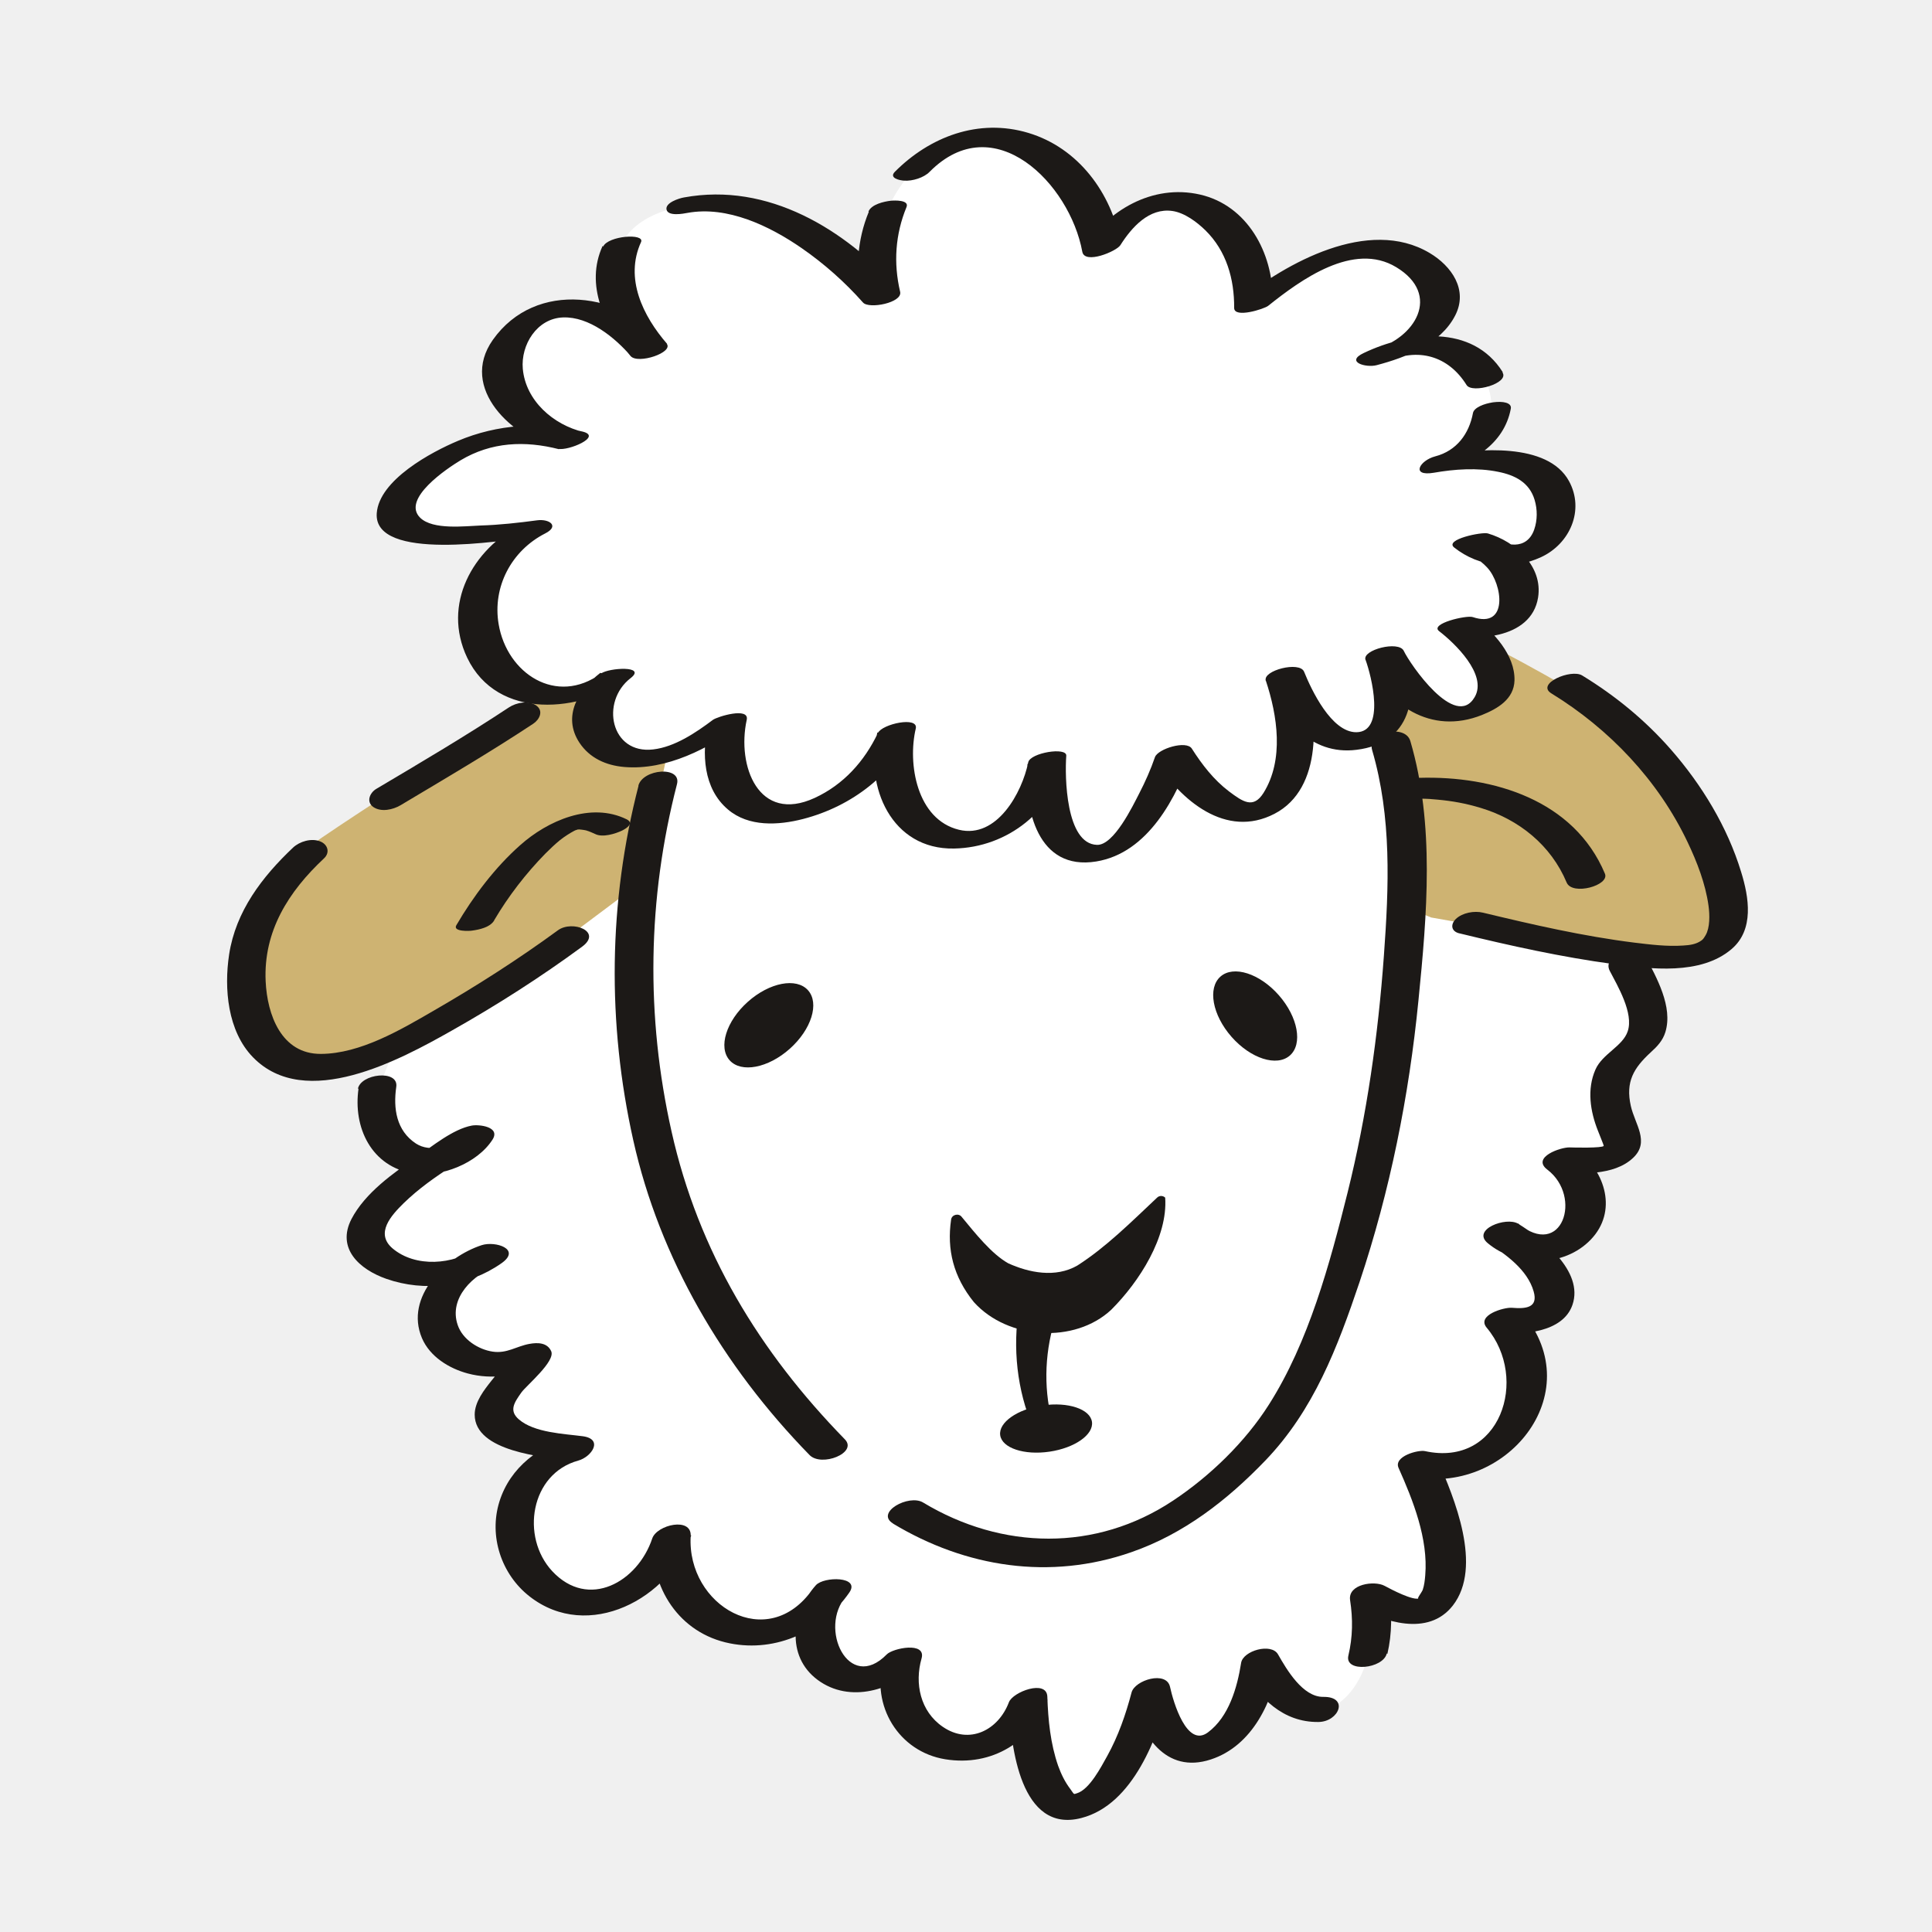
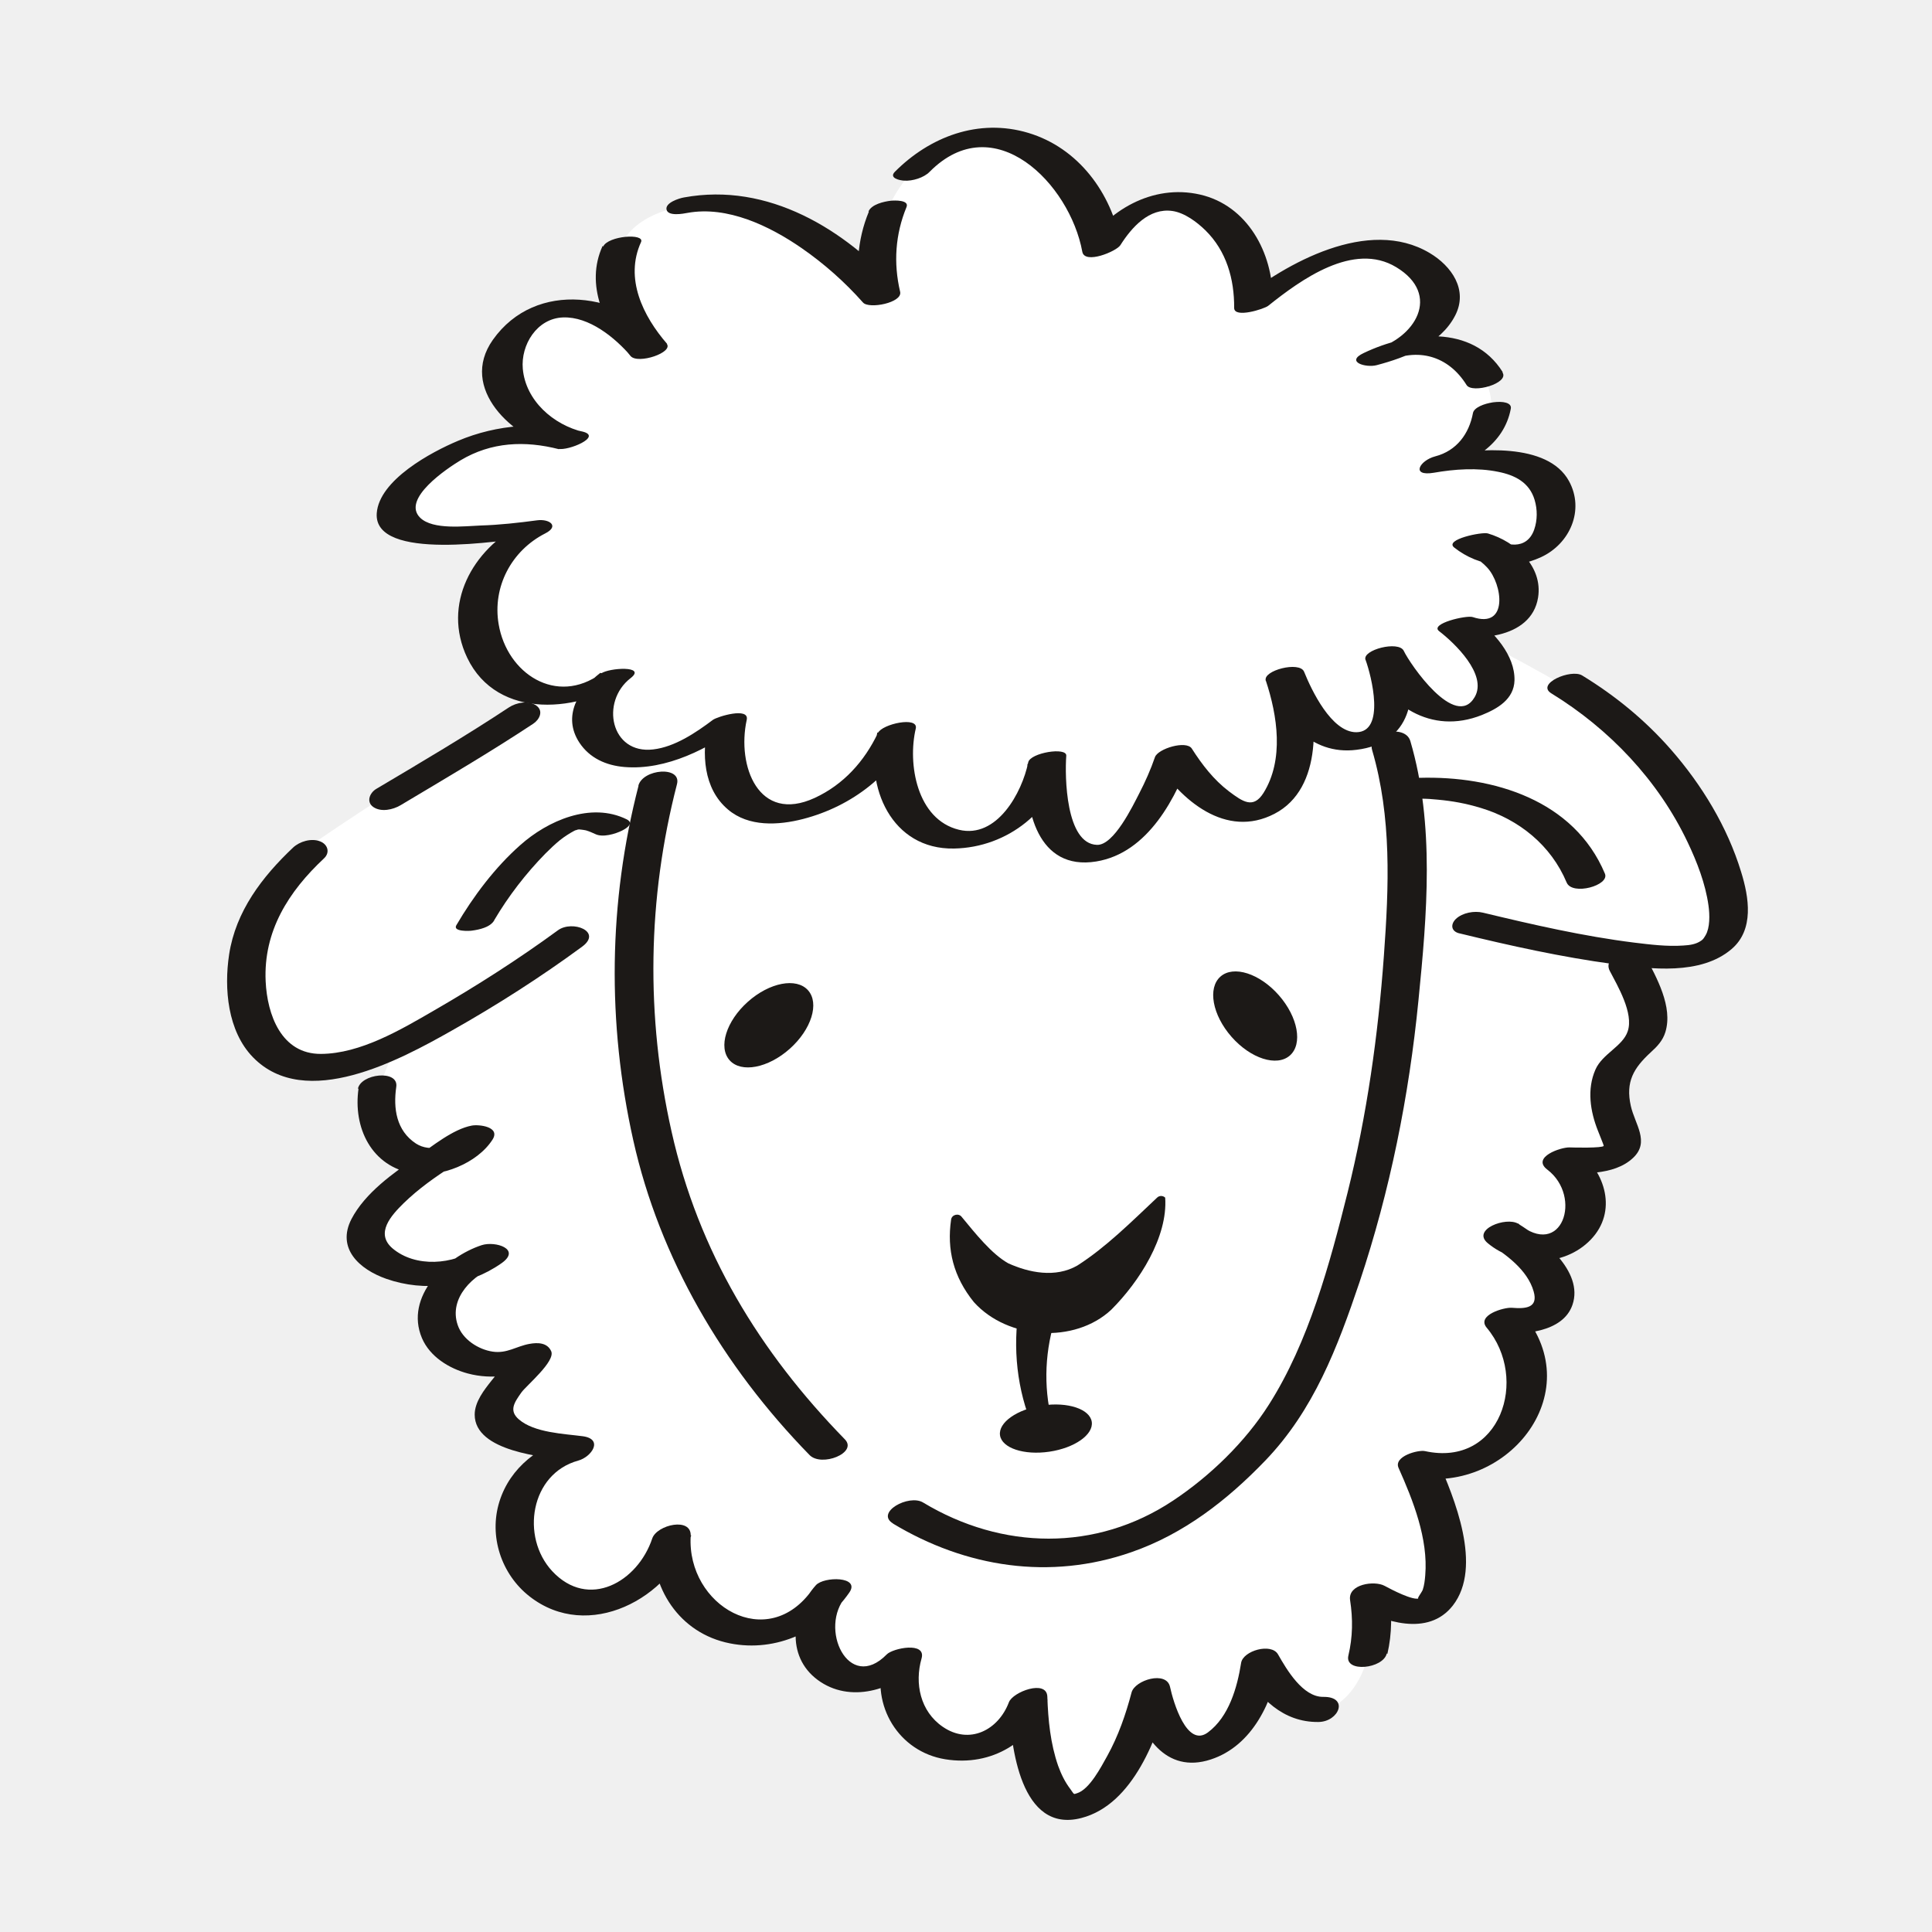
- <svg xmlns="http://www.w3.org/2000/svg" id="_レイヤー_1" data-name="レイヤー_1" version="1.1" viewBox="0 0 100 100">
+ <svg xmlns="http://www.w3.org/2000/svg" id="_レイヤー_1" version="1.1" viewBox="0 0 100 100">
  <defs>
    <style>
      .st0 {
-         fill: #ceb372;
+         fill: #1c1917;
      }

      .st1 {
-         fill: #1c1917;
-       }
- 
-       .st2 {
        fill: #fff;
      }
    </style>
  </defs>
-   <path class="st2" d="M36.17,34.59c-1.63,3.68-4.5,11.61-2.92,21.4.49,3.02,1.71,10.03,7.24,16.36,2.63,3,7.16,8.19,13.75,8.07,5.37-.1,8.7-3.47,9.64-4.36,2.82-2.68,3.77-4.56,5.54-9.85,2.27-6.77,2.99-13.09,3.29-18.3.26-4.37.05-6.79-.71-9.32-.79-2.62-1.95-4.62-2.84-5.93" />
-   <path class="st2" d="M83.56,55.4c.4-.91,1.11-1.08,1.48-1.57.85-1.14-.56-3.57-.79-3.96-3.49-6-7.07-10.27-10.25-13.29.44.21.9.33,1.36.32.01,0,.03,0,.05,0,.85-.03,1.56-.53,1.77-.81.5-.66.02-2.47-1.8-3.77,1.21.48,2.41.23,2.93-.5.45-.63.27-1.41.22-1.62-.15-.65-.55-1.13-.99-1.47.79.18,1.59.02,2.14-.45,1-.84,1.01-2.49.36-3.35-1.29-1.71-5.71-.92-5.71-.92,1.56-.33,2.68-1.45,2.84-2.75.16-1.34-.78-2.31-.91-2.44-.85-.85-2.22-1.16-3.64-.85,1.25-.64,1.99-1.6,1.96-2.51-.04-1.18-1.35-1.95-1.55-2.06-2.03-1.15-5.2-.14-8.17,2.31.13-2.99-1.98-5.25-4.14-5.3-1.46-.04-2.88.94-3.72,2.4-.56-3.56-3.55-5.91-6.27-5.72-3.21.23-6.2,4.01-5.14,8.27-.67-.76-5.16-5.69-10.11-4.72-.72.14-2.54.5-3.32,1.99-.74,1.41-.3,3.42,1.1,5.14-1.51-1.64-3.61-2.23-5.22-1.55-1.09.46-1.67,1.38-1.93,1.87-.11.45-.19,1.12.03,1.86.57,1.99,2.76,2.68,3.27,2.82-.94-.24-3.1-.62-5.36.39-1.81.81-3.89,2.6-3.54,3.6.49,1.41,5.58.8,7.08.61-1.68.79-2.8,2.37-2.89,4.12-.01.22-.1,2.58,1.75,3.86,1.53,1.06,3.73.93,5.38-.38-.85.57-1.33,1.45-1.23,2.3.11,1.02,1.01,1.59,1.11,1.65.69.42,1.53.42,2.34.23-3.58,2.91-7.31,6.65-11.07,11.44-1.1,1.4-4.48,5.69-3.15,8.08.33.6,1.15,1.41,2.15,1.5.17.01.34,0,.5-.02-1.72,1.14-3.83,2.85-3.55,4.11.25,1.11,2.37,1.85,4.07,1.68.34-.04.65-.11.94-.2-1.05.84-1.51,2.13-1.21,3.08.44,1.41,2.64,2.45,4.7,1.41.83-.42-2.07,1.93-1.87,3.05.17.95,2.1,1.44,4.25,1.71-1.78.41-3.09,1.96-3.18,3.77-.1,1.88,1.14,3.54,2.72,4.05,2.08.67,4.66-.67,5.42-3.24-.19,1.96.84,3.82,2.52,4.6,1.74.81,3.89.33,5.24-1.17-.7,1.21-.41,2.75.56,3.48,1,.75,2.63.59,3.63-.56-.64,1.87.43,3.9,2.25,4.45,1.75.52,3.68-.49,4.26-2.29.05,2.91.91,5.26,2.05,5.48,1.27.24,3.31-2.06,4.3-5.99.3,1.54,1.08,2.86,2.04,3.04,1.28.23,3.22-1.48,3.63-4.56.79,1.49,2.03,2.58,3.13,2.47,1.49-.15,3.11-2.56,2.51-5.86,2.07,1.2,2.93.72,3.1.61,1.2-.76,1.1-3.74-.59-7.44,1.9.5,3.9-.26,4.95-1.86,1.13-1.71.94-4.01-.47-5.56.2.02,2.02.16,2.48-.69.39-.71-.2-2.1-1.77-3.29,1.15.51,2.51.16,3.14-.74.72-1.03.43-2.72-.86-3.59,2.22.11,2.9-.26,3.06-.67.24-.61-.66-1.28-.61-2.85,0-.29.03-.68.22-1.13Z" />
-   <path class="st0" d="M28.41,35.8s-12.13,7.58-13.44,8.79-2.17,7.09-2.17,7.09c0,0,.42,2.33,1.97,2.92s6.67-.65,8.1-1.44,10.25-7.46,10.25-7.46l1.35-6.38s-.24.25-1.54-.11-2.36-1.07-2.31-1.98.44-1.9.44-1.9c0,0-1.26.93-1.73.83s-.9-.37-.9-.37Z" />
-   <path class="st0" d="M77.22,33.45s4.97,2.54,6.29,3.77,5.42,6.73,5.6,8.32.48,2.54-.14,3.2-2.03.87-3.27.73-11.62-1.98-11.62-1.98l-1.45-.58-.4-7.4-.46-2.14.2-2.5s1.28,1.33,2.05,1.72,2.7.48,3.18-.5.03-2.63.03-2.63Z" />
-   <path class="st1" d="M44.97,10.96c-.61,1.47-.71,3.06-.35,4.61l1.92-.56c-2.8-3.15-6.79-5.59-11.14-4.79-.24.04-.98.27-.9.63s.87.21,1.08.17c2.07-.38,4.26.68,5.91,1.82,1.17.81,2.24,1.76,3.18,2.82.31.35,2.06.01,1.92-.56-.35-1.49-.25-2.97.33-4.38.16-.38-.63-.35-.81-.33-.35.04-1,.18-1.16.56h0Z" />
-   <path class="st1" d="M77.78,19.26c-1.57-2.5-4.86-2.1-7.19-.99-.98.46.11.78.67.63,1.51-.4,3.3-1.09,4.06-2.57.68-1.32-.18-2.56-1.33-3.24-3.16-1.87-7.42.52-9.88,2.5l1.76-.11c.02-2.38-1.3-4.85-3.76-5.41s-4.8.82-6.07,2.85l1.97-.34c-.48-2.59-2.19-4.92-4.78-5.7s-5.12.21-6.91,2.01c-.33.33.26.45.48.46.43.03,1.02-.15,1.32-.46,3.33-3.36,7.25.61,7.9,4.14.12.67,1.77-.02,1.97-.34.59-.93,1.49-1.94,2.69-1.77.63.09,1.27.57,1.71,1,1.09,1.07,1.5,2.52,1.49,4.02,0,.55,1.56.05,1.76-.11,1.69-1.35,4.42-3.34,6.63-2,2.35,1.42,1,3.69-1.2,4.28l.67.63c1.65-.78,3.23-.32,4.17,1.19.29.46,2.22-.09,1.86-.65h0Z" />
-   <path class="st1" d="M31.19,12.73c-.92,2.02.1,4.14,1.45,5.7.38.44,2.26-.19,1.86-.65-2.27-2.64-6.76-3.34-8.99-.19-1.78,2.52,1.04,5.09,3.38,5.64.51.12,2.31-.63,1.27-.89-2.14-.54-4.43-.38-6.46.48-1.36.57-4.08,2.02-4.2,3.75-.17,2.52,6.56,1.41,7.92,1.23l-.41-.68c-2.56,1.31-4.14,4.16-2.83,6.92,1.56,3.27,5.91,2.86,8.42,1.03l-1.53-.24c-1.13.87-1.98,2.24-1.08,3.61.53.8,1.38,1.18,2.33,1.26,2.17.18,4.39-.96,6.08-2.23h-1.75c-.33,1.52-.26,3.34,1.03,4.43,1.07.91,2.61.82,3.89.49,2.54-.66,4.68-2.32,5.8-4.7l-1.96.23c-.67,2.81.74,6.06,3.97,6,2.78-.05,5.21-1.98,5.77-4.71l-1.97.34c-.18,2.37.54,5.53,3.56,5.04,2.69-.44,4.17-3.32,4.98-5.66l-1.91.44c1.3,2.05,3.64,4.06,6.16,2.75s2.27-5.1,1.51-7.39l-1.98.46c.81,2.01,2.32,3.92,4.71,3.62,2.82-.34,3.29-2.79,2.43-5.16l-1.98.46c1.14,2.39,3.39,3.95,6.04,2.9.82-.33,1.66-.82,1.69-1.79.03-1.32-1.08-2.5-2.04-3.24l-1.74.73c1.63.55,4.65.4,5-1.78.26-1.62-1.17-2.9-2.6-3.32-.3-.09-2.27.31-1.74.73,1.29,1.02,2.99,1.19,4.49.5s2.27-2.44,1.45-3.94c-1.11-2.03-4.76-1.67-6.66-1.34l-.08.85c1.71-.44,3.38-1.4,3.73-3.26.11-.62-1.86-.33-1.96.23-.2,1.07-.84,1.95-1.95,2.24-.81.21-1.29,1.05-.08.85,1.08-.19,2.26-.27,3.33-.05.87.17,1.62.55,1.89,1.45.15.5.15,1.05-.02,1.54-.38,1.09-1.52.89-2.28.29l-1.74.73c.59.18,1.17.49,1.59.95.79.85,1.11,3.18-.75,2.56-.32-.11-2.25.34-1.74.73.77.59,2.52,2.24,1.84,3.41-1,1.72-3.35-1.71-3.67-2.39-.26-.55-2.17-.05-1.98.46.31.85,1.04,3.74-.48,3.75-1.29,0-2.32-2.19-2.7-3.13-.23-.57-2.16-.06-1.98.46.6,1.81.95,4.09-.12,5.81-.53.84-1.07.46-1.79-.08-.79-.6-1.39-1.38-1.92-2.21-.28-.45-1.76.01-1.91.44-.22.64-.5,1.27-.81,1.87-.34.66-1.32,2.7-2.19,2.67-1.62-.05-1.67-3.55-1.59-4.61.04-.47-1.87-.16-1.97.34-.32,1.57-1.62,3.96-3.58,3.49-2.19-.53-2.67-3.42-2.24-5.24.15-.65-1.74-.24-1.96.23-.7,1.47-1.78,2.67-3.27,3.36-2.91,1.34-4.04-1.66-3.52-4.04.15-.68-1.52-.17-1.75,0-.88.66-1.97,1.4-3.09,1.53-2.2.26-2.75-2.47-1.17-3.69.85-.66-1.12-.54-1.53-.24-2.31,1.69-4.87,0-5.3-2.55-.33-1.93.66-3.81,2.41-4.7.75-.38.22-.76-.41-.68-.97.13-1.95.24-2.93.27-.82.03-2.47.24-3.13-.4-.99-.97,1.4-2.56,2.08-2.97,1.6-.96,3.34-1.03,5.1-.58l1.27-.89c-1.56-.37-2.99-1.62-3.14-3.27-.11-1.24.73-2.61,2.08-2.66s2.68,1.03,3.53,2.02l1.86-.65c-1.25-1.44-2.21-3.39-1.35-5.27.21-.47-1.7-.33-1.96.23h0Z" />
-   <path class="st1" d="M15.17,43.87c-1.6,1.51-2.97,3.3-3.31,5.53-.27,1.77-.08,3.97,1.23,5.32,2.72,2.8,7.63.13,10.3-1.38,2.32-1.31,4.59-2.76,6.74-4.34,1.07-.79-.51-1.39-1.25-.85-2.05,1.5-4.21,2.88-6.41,4.15-1.71.99-3.81,2.24-5.86,2.25s-2.78-2.03-2.86-3.76c-.12-2.59,1.18-4.64,3.02-6.36.33-.31.19-.73-.2-.88-.45-.18-1.06,0-1.4.32h0Z" />
-   <path class="st1" d="M26.35,36.61c-2.24,1.48-4.56,2.85-6.87,4.22-.34.2-.54.67-.16.94.41.28,1.02.14,1.41-.09,2.31-1.38,4.63-2.74,6.87-4.22.32-.21.55-.66.16-.94s-1.03-.16-1.41.09h0Z" />
-   <path class="st1" d="M46.22,78.86c3.77,2.27,8.13,2.95,12.34,1.48,2.71-.94,4.96-2.69,6.93-4.74,2.51-2.61,3.74-5.86,4.88-9.24,1.58-4.73,2.56-9.62,3.05-14.59.44-4.43.85-9.08-.42-13.41-.27-.92-2.25-.44-1.98.46,1.02,3.48.87,7.07.61,10.65-.3,4.13-.88,8.24-1.88,12.26-.92,3.68-2.01,7.73-4.07,10.97-1.23,1.94-3.05,3.7-4.96,4.97-4,2.66-8.86,2.56-12.94.1-.74-.45-2.5.52-1.55,1.09h0Z" />
-   <path class="st1" d="M33.05,40.67c-1.56,6.03-1.63,12.28-.27,18.36s4.62,11.67,9.12,16.28c.62.64,2.51-.11,1.83-.81-4.42-4.53-7.58-9.72-8.97-15.93-1.34-5.96-1.25-12.06.28-17.98.25-.96-1.77-.8-2,.08h0Z" />
-   <path class="st1" d="M25.58,47.63c.73-1.24,1.64-2.42,2.65-3.45.24-.24.49-.48.76-.7.24-.19.53-.37.72-.47.05-.03.19-.09.06-.03.03-.01.31-.1.07-.03l.08-.02c.12-.02.11-.02-.01,0,.16.03-.04,0,.06,0,.01,0,.23.02.36.05.17.05.33.12.48.19.38.19,1.03-.01,1.39-.18.24-.12.63-.38.24-.58-1.86-.92-4.1.07-5.52,1.34-1.3,1.15-2.42,2.64-3.3,4.14-.2.34.68.3.8.28.38-.05.95-.17,1.16-.53h0Z" />
-   <path class="st1" d="M73.17,41.34c.26,0-.24,0,.04,0,.12,0,.24,0,.35,0,.29,0,.57.02.86.05.75.07,1.44.19,2.23.43,1.98.6,3.63,1.93,4.44,3.86.29.69,2.24.15,1.98-.46-1.6-3.81-5.77-5.07-9.6-4.96-.35.01-1.06.22-1.14.63-.09.45.56.46.83.45h0Z" />
-   <path class="st1" d="M75.54,48.31c2.63.64,5.29,1.23,7.97,1.59,1.93.26,4.52.59,6.12-.78,1.17-1,.9-2.67.49-3.99-.71-2.33-2.03-4.5-3.63-6.33-1.33-1.52-2.88-2.79-4.6-3.84-.58-.35-2.41.43-1.59.93,3,1.84,5.53,4.5,7.05,7.7.49,1.03.92,2.14,1.08,3.27.07.5.08,1.16-.15,1.55-.11.18-.13.21-.23.28-.27.19-.59.23-.92.25-.84.06-1.71-.05-2.54-.15-2.64-.33-5.25-.93-7.83-1.55-.45-.11-1.06,0-1.4.32-.29.28-.26.64.17.75h0Z" />
-   <path class="st1" d="M49.78,62.99c.71.86,1.55,1.92,2.41,2.4,1.06.48,2.44.77,3.58.11,1.48-.95,2.75-2.22,4.12-3.51.12-.12.31-.11.42,0,.14,2.03-1.33,4.34-2.79,5.8-1.89,1.77-5.35,1.56-7.11-.39-1.06-1.31-1.41-2.72-1.18-4.28.04-.26.4-.34.55-.13h0Z" />
-   <path class="st1" d="M54.9,67.48c-.68,1.65-.92,3.53-.6,5.37.06.32-.16.62-.47.67-.29.05-.56-.12-.65-.38-.67-1.97-.77-4.18-.27-6.28.36-1.45,2.52-.78,1.99.62h0Z" />
-   <ellipse class="st1" cx="39.79" cy="53.07" rx="2.72" ry="1.63" transform="translate(-25.23 39.97) rotate(-41.75)" />
-   <ellipse class="st1" cx="54.15" cy="73.94" rx="2.4" ry="1.21" transform="translate(-10.18 8.66) rotate(-8.36)" />
-   <ellipse class="st1" cx="64.97" cy="52.59" rx="1.63" ry="2.72" transform="translate(-18.55 55.99) rotate(-41.32)" />
-   <path class="st1" d="M71.81,85.61c.25-1.08.24-2.13.08-3.23l-1.78.74c1.5.82,3.81,1.62,5.09-.02,1.56-2.01.07-5.59-.8-7.55l-1.37.87c4.86,1.06,9.29-4.26,5.78-8.45l-1.3,1.03c1.27.1,3.38-.01,3.88-1.46.6-1.75-1.58-3.44-2.81-4.2-.62-.38-2.43.3-1.57,1.01,1.49,1.24,3.94,1.26,5.33-.19s.76-3.51-.68-4.61l-1.16,1.15c1.25.05,3.03.18,4.03-.77.88-.83.09-1.74-.12-2.69-.28-1.25.15-1.96,1.03-2.77.34-.31.62-.6.76-1.05.4-1.32-.46-2.82-1.04-3.94-.37-.7-2.28-.08-1.84.77.4.77,1.25,2.19.93,3.13-.26.78-1.31,1.16-1.67,1.98-.45,1.02-.27,2.17.13,3.17.07.19.31.76.3.78-.06.12-1.55.09-1.76.08-.46-.02-2,.51-1.16,1.15,1.84,1.4.76,4.68-1.52,2.78l-1.57,1.01c.93.58,2.06,1.39,2.38,2.51.25.86-.41.91-1.13.85-.4-.03-1.84.38-1.3,1.03,2.22,2.64.7,7.24-3.19,6.39-.36-.08-1.64.27-1.37.87.75,1.68,1.54,3.67,1.38,5.56-.02.24-.05.52-.13.75-.07.17-.37.52-.18.44-.32.13-1.43-.45-1.8-.65-.52-.28-1.9-.09-1.78.74.15.98.14,1.91-.09,2.88-.2.89,1.81.68,1.99-.12h0Z" />
-   <path class="st1" d="M18.56,56.33c-.3,2.02.66,4.07,2.85,4.41,1.4.22,3.29-.52,4.08-1.75.43-.67-.69-.8-1.07-.73-.97.18-2.05,1.07-2.83,1.61-1.24.85-2.69,1.87-3.4,3.23-.78,1.52.41,2.6,1.8,3.09,1.99.7,4.23.41,5.96-.8,1.06-.74-.32-1.17-1.02-.94-1.86.61-4,2.66-3.09,4.81.41.96,1.4,1.57,2.37,1.83.63.17,1.29.2,1.94.12.31-.04.61-.11.91-.2.09-.03,1.07-.33.66-.26l-1.13-.38c-.13-.29.07-.3-.34.15-.27.3-.55.61-.8.93-.39.49-.88,1.11-.88,1.77,0,1.92,3.59,2.2,4.88,2.37l.24-1.26c-1.75.48-3.28,1.6-3.84,3.39s.1,3.77,1.56,4.91c3.04,2.38,7.27.11,8.37-3.16l-1.99.12c-.15,2.58,1.36,4.95,3.99,5.47,2.41.48,4.8-.64,6.18-2.63.59-.85-1.32-.84-1.73-.38-1.24,1.38-1.58,3.66.09,4.9s3.93.52,5.21-.79l-1.8-.21c-.66,2.32.78,4.72,3.2,5.11s4.49-.92,5.3-3.07l-1.99.29c.07,2.09.58,6.64,3.73,5.82,2.71-.7,3.97-4.25,4.6-6.62l-1.99.29c.45,2.03,1.74,4.07,4.09,3.3,2.17-.71,3.23-3.03,3.56-5.12l-1.91.44c.85,1.51,2.09,2.76,3.92,2.74,1.07-.01,1.6-1.32.25-1.3-1.06.01-1.89-1.41-2.34-2.2-.35-.61-1.81-.19-1.91.44-.2,1.27-.63,2.79-1.72,3.6s-1.79-1.57-1.96-2.36c-.19-.85-1.82-.35-1.99.29-.3,1.14-.69,2.26-1.26,3.29-.31.55-.91,1.73-1.57,1.93-.18.05-.12.09-.34-.22-.28-.37-.47-.76-.63-1.2-.4-1.15-.52-2.37-.56-3.58-.03-.91-1.79-.25-1.99.29-.55,1.45-2.05,2.21-3.42,1.27-1.17-.8-1.47-2.25-1.1-3.54.25-.89-1.49-.53-1.8-.21-1.98,2.02-3.56-1.38-2.1-3.01l-1.73-.38c-2.33,3.36-6.53.86-6.32-2.73.06-1.01-1.75-.59-1.99.12-.75,2.25-3.3,3.71-5.18,1.69-1.64-1.77-1.13-5.04,1.35-5.72.69-.19,1.32-1.11.24-1.26-.98-.13-2.51-.18-3.31-.87-.54-.46-.23-.89.13-1.4.26-.36,1.77-1.61,1.54-2.13-.2-.45-.7-.46-1.13-.38-.67.12-1.16.51-1.9.4s-1.56-.63-1.81-1.38c-.48-1.4.82-2.64,2.01-3.03l-1.02-.94c-1.21.85-3.17,1.02-4.37,0-.9-.78-.06-1.7.58-2.33.77-.75,1.66-1.38,2.56-1.95.33-.21.66-.41.99-.61.28-.16.68-.26.24-.18l-1.07-.73c-.34.52-1.33.86-2.08.38-1.02-.67-1.18-1.82-1.02-2.93.14-.92-1.87-.69-1.99.12h0Z" />
+   <path class="st1" d="M36.17,34.59c-1.63,3.68-4.5,11.61-2.92,21.4.49,3.02,1.71,10.03,7.24,16.36,2.63,3,7.16,8.19,13.75,8.07,5.37-.1,8.7-3.47,9.64-4.36,2.82-2.68,3.77-4.56,5.54-9.85,2.27-6.77,2.99-13.09,3.29-18.3.26-4.37.05-6.79-.71-9.32-.79-2.62-1.95-4.62-2.84-5.93" />
+   <path class="st1" d="M83.56,55.4c.4-.91,1.11-1.08,1.48-1.57.85-1.14-.56-3.57-.79-3.96-3.49-6-7.07-10.27-10.25-13.29.44.21.9.33,1.36.32h.05c.85-.03,1.56-.53,1.77-.81.5-.66.02-2.47-1.8-3.77,1.21.48,2.41.23,2.93-.5.45-.63.27-1.41.22-1.62-.15-.65-.55-1.13-.99-1.47.79.18,1.59.02,2.14-.45,1-.84,1.01-2.49.36-3.35-1.29-1.71-5.71-.92-5.71-.92,1.56-.33,2.68-1.45,2.84-2.75.16-1.34-.78-2.31-.91-2.44-.85-.85-2.22-1.16-3.64-.85,1.25-.64,1.99-1.6,1.96-2.51-.04-1.18-1.35-1.95-1.55-2.06-2.03-1.15-5.2-.14-8.17,2.31.13-2.99-1.98-5.25-4.14-5.3-1.46-.04-2.88.94-3.72,2.4-.56-3.56-3.55-5.91-6.27-5.72-3.21.23-6.2,4.01-5.14,8.27-.67-.76-5.16-5.69-10.11-4.72-.72.14-2.54.5-3.32,1.99-.74,1.41-.3,3.42,1.1,5.14-1.51-1.64-3.61-2.23-5.22-1.55-1.09.46-1.67,1.38-1.93,1.87-.11.45-.19,1.12.03,1.86.57,1.99,2.76,2.68,3.27,2.82-.94-.24-3.1-.62-5.36.39-1.81.81-3.89,2.6-3.54,3.6.49,1.41,5.58.8,7.08.61-1.68.79-2.8,2.37-2.89,4.12-.01.22-.1,2.58,1.75,3.86,1.53,1.06,3.73.93,5.38-.38-.85.57-1.33,1.45-1.23,2.3.11,1.02,1.01,1.59,1.11,1.65.69.42,1.53.42,2.34.23-3.58,2.91-7.31,6.65-11.07,11.44-1.1,1.4-4.48,5.69-3.15,8.08.33.6,1.15,1.41,2.15,1.5.17,0,.34,0,.5-.02-1.72,1.14-3.83,2.85-3.55,4.11.25,1.11,2.37,1.85,4.07,1.68.34-.04.65-.11.94-.2-1.05.84-1.51,2.13-1.21,3.08.44,1.41,2.64,2.45,4.7,1.41.83-.42-2.07,1.93-1.87,3.05.17.95,2.1,1.44,4.25,1.71-1.78.41-3.09,1.96-3.18,3.77-.1,1.88,1.14,3.54,2.72,4.05,2.08.67,4.66-.67,5.42-3.24-.19,1.96.84,3.82,2.52,4.6,1.74.81,3.89.33,5.24-1.17-.7,1.21-.41,2.75.56,3.48,1,.75,2.63.59,3.63-.56-.64,1.87.43,3.9,2.25,4.45,1.75.52,3.68-.49,4.26-2.29.05,2.91.91,5.26,2.05,5.48,1.27.24,3.31-2.06,4.3-5.99.3,1.54,1.08,2.86,2.04,3.04,1.28.23,3.22-1.48,3.63-4.56.79,1.49,2.03,2.58,3.13,2.47,1.49-.15,3.11-2.56,2.51-5.86,2.07,1.2,2.93.72,3.1.61,1.2-.76,1.1-3.74-.59-7.44,1.9.5,3.9-.26,4.95-1.86,1.13-1.71.94-4.01-.47-5.56.2.02,2.02.16,2.48-.69.39-.71-.2-2.1-1.77-3.29,1.15.51,2.51.16,3.14-.74.72-1.03.43-2.72-.86-3.59,2.22.11,2.9-.26,3.06-.67.24-.61-.66-1.28-.61-2.85,0-.29.03-.68.22-1.13l.02-.05Z" />
+   <path class="st1" d="M28.41,35.8s-12.13,7.58-13.44,8.79-2.17,7.09-2.17,7.09c0,0,.42,2.33,1.97,2.92,1.55.59,6.67-.65,8.1-1.44s10.25-7.46,10.25-7.46l1.35-6.38s-.24.25-1.54-.11-2.36-1.07-2.31-1.98.44-1.9.44-1.9c0,0-1.26.93-1.73.83s-.9-.37-.9-.37h-.02Z" />
+   <path class="st1" d="M77.22,33.45s4.97,2.54,6.29,3.77,5.42,6.73,5.6,8.32.48,2.54-.14,3.2-2.03.87-3.27.73-11.62-1.98-11.62-1.98l-1.45-.58-.4-7.4-.46-2.14.2-2.5s1.28,1.33,2.05,1.72,2.7.48,3.18-.5.03-2.63.03-2.63h-.01Z" />
+   <path class="st0" d="M44.97,10.96c-.61,1.47-.71,3.06-.35,4.61l1.92-.56c-2.8-3.15-6.79-5.59-11.14-4.79-.24.04-.98.27-.9.63s.87.21,1.08.17c2.07-.38,4.26.68,5.91,1.82,1.17.81,2.24,1.76,3.18,2.82.31.35,2.06.01,1.92-.56-.35-1.49-.25-2.97.33-4.38.16-.38-.63-.35-.81-.33-.35.04-1,.18-1.16.56h.02Z" />
+   <path class="st0" d="M77.78,19.26c-1.57-2.5-4.86-2.1-7.19-.99-.98.46.11.78.67.63,1.51-.4,3.3-1.09,4.06-2.57.68-1.32-.18-2.56-1.33-3.24-3.16-1.87-7.42.52-9.88,2.5l1.76-.11c.02-2.38-1.3-4.85-3.76-5.41s-4.8.82-6.07,2.85l1.97-.34c-.48-2.59-2.19-4.92-4.78-5.7s-5.12.21-6.91,2.01c-.33.33.26.45.48.46.43.03,1.02-.15,1.32-.46,3.33-3.36,7.25.61,7.9,4.14.12.67,1.77-.02,1.97-.34.59-.93,1.49-1.94,2.69-1.77.63.09,1.27.57,1.71,1,1.09,1.07,1.5,2.52,1.49,4.02,0,.55,1.56.05,1.76-.11,1.69-1.35,4.42-3.34,6.63-2,2.35,1.42,1,3.69-1.2,4.28l.67.63c1.65-.78,3.23-.32,4.17,1.19.29.46,2.22-.09,1.86-.65h0v-.02Z" />
+   <path class="st0" d="M31.19,12.73c-.92,2.02.1,4.14,1.45,5.7.38.44,2.26-.19,1.86-.65-2.27-2.64-6.76-3.34-8.99-.19-1.78,2.52,1.04,5.09,3.38,5.64.51.12,2.31-.63,1.27-.89-2.14-.54-4.43-.38-6.46.48-1.36.57-4.08,2.02-4.2,3.75-.17,2.52,6.56,1.41,7.92,1.23l-.41-.68c-2.56,1.31-4.14,4.16-2.83,6.92,1.56,3.27,5.91,2.86,8.42,1.03l-1.53-.24c-1.13.87-1.98,2.24-1.08,3.61.53.8,1.38,1.18,2.33,1.26,2.17.18,4.39-.96,6.08-2.23h-1.75c-.33,1.52-.26,3.34,1.03,4.43,1.07.91,2.61.82,3.89.49,2.54-.66,4.68-2.32,5.8-4.7l-1.96.23c-.67,2.81.74,6.06,3.97,6,2.78-.05,5.21-1.98,5.77-4.71l-1.97.34c-.18,2.37.54,5.53,3.56,5.04,2.69-.44,4.17-3.32,4.98-5.66l-1.91.44c1.3,2.05,3.64,4.06,6.16,2.75,2.52-1.31,2.27-5.1,1.51-7.39l-1.98.46c.81,2.01,2.32,3.92,4.71,3.62,2.82-.34,3.29-2.79,2.43-5.16l-1.98.46c1.14,2.39,3.39,3.95,6.04,2.9.82-.33,1.66-.82,1.69-1.79.03-1.32-1.08-2.5-2.04-3.24l-1.74.73c1.63.55,4.65.4,5-1.78.26-1.62-1.17-2.9-2.6-3.32-.3-.09-2.27.31-1.74.73,1.29,1.02,2.99,1.19,4.49.5s2.27-2.44,1.45-3.94c-1.11-2.03-4.76-1.67-6.66-1.34l-.08.85c1.71-.44,3.38-1.4,3.73-3.26.11-.62-1.86-.33-1.96.23-.2,1.07-.84,1.95-1.95,2.24-.81.21-1.29,1.05-.08.85,1.08-.19,2.26-.27,3.33-.05.87.17,1.62.55,1.89,1.45.15.5.15,1.05-.02,1.54-.38,1.09-1.52.89-2.28.29l-1.74.73c.59.18,1.17.49,1.59.95.79.85,1.11,3.18-.75,2.56-.32-.11-2.25.34-1.74.73.77.59,2.52,2.24,1.84,3.41-1,1.72-3.35-1.71-3.67-2.39-.26-.55-2.17-.05-1.98.46.31.85,1.04,3.74-.48,3.75-1.29,0-2.32-2.19-2.7-3.13-.23-.57-2.16-.06-1.98.46.6,1.81.95,4.09-.12,5.81-.53.84-1.07.46-1.79-.08-.79-.6-1.39-1.38-1.92-2.21-.28-.45-1.76,0-1.91.44-.22.64-.5,1.27-.81,1.87-.34.66-1.32,2.7-2.19,2.67-1.62-.05-1.67-3.55-1.59-4.61.04-.47-1.87-.16-1.97.34-.32,1.57-1.62,3.96-3.58,3.49-2.19-.53-2.67-3.42-2.24-5.24.15-.65-1.74-.24-1.96.23-.7,1.47-1.78,2.67-3.27,3.36-2.91,1.34-4.04-1.66-3.52-4.04.15-.68-1.52-.17-1.75,0-.88.66-1.97,1.4-3.09,1.53-2.2.26-2.75-2.47-1.17-3.69.85-.66-1.12-.54-1.53-.24-2.31,1.69-4.87,0-5.3-2.55-.33-1.93.66-3.81,2.41-4.7.75-.38.22-.76-.41-.68-.97.13-1.95.24-2.93.27-.82.03-2.47.24-3.13-.4-.99-.97,1.4-2.56,2.08-2.97,1.6-.96,3.34-1.03,5.1-.58l1.27-.89c-1.56-.37-2.99-1.62-3.14-3.27-.11-1.24.73-2.61,2.08-2.66s2.68,1.03,3.53,2.02l1.86-.65c-1.25-1.44-2.21-3.39-1.35-5.27.21-.47-1.7-.33-1.96.23h0l-.03-.03Z" />
+   <path class="st0" d="M15.17,43.87c-1.6,1.51-2.97,3.3-3.31,5.53-.27,1.77-.08,3.97,1.23,5.32,2.72,2.8,7.63.13,10.3-1.38,2.32-1.31,4.59-2.76,6.74-4.34,1.07-.79-.51-1.39-1.25-.85-2.05,1.5-4.21,2.88-6.41,4.15-1.71.99-3.81,2.24-5.86,2.25s-2.78-2.03-2.86-3.76c-.12-2.59,1.18-4.64,3.02-6.36.33-.31.19-.73-.2-.88-.45-.18-1.06,0-1.4.32h0Z" />
+   <path class="st0" d="M26.35,36.61c-2.24,1.48-4.56,2.85-6.87,4.22-.34.2-.54.67-.16.94.41.28,1.02.14,1.41-.09,2.31-1.38,4.63-2.74,6.87-4.22.32-.21.55-.66.16-.94s-1.03-.16-1.41.09h0Z" />
+   <path class="st0" d="M46.22,78.86c3.77,2.27,8.13,2.95,12.34,1.48,2.71-.94,4.96-2.69,6.93-4.74,2.51-2.61,3.74-5.86,4.88-9.24,1.58-4.73,2.56-9.62,3.05-14.59.44-4.43.85-9.08-.42-13.41-.27-.92-2.25-.44-1.98.46,1.02,3.48.87,7.07.61,10.65-.3,4.13-.88,8.24-1.88,12.26-.92,3.68-2.01,7.73-4.07,10.97-1.23,1.94-3.05,3.7-4.96,4.97-4,2.66-8.86,2.56-12.94.1-.74-.45-2.5.52-1.55,1.09h-.01Z" />
+   <path class="st0" d="M33.05,40.67c-1.56,6.03-1.63,12.28-.27,18.36,1.36,6.08,4.62,11.67,9.12,16.28.62.64,2.51-.11,1.83-.81-4.42-4.53-7.58-9.72-8.97-15.93-1.34-5.96-1.25-12.06.28-17.98.25-.96-1.77-.8-2,.08h.01Z" />
+   <path class="st0" d="M25.58,47.63c.73-1.24,1.64-2.42,2.65-3.45.24-.24.49-.48.76-.7.24-.19.53-.37.72-.47.05-.03.19-.09.06-.03.03,0,.31-.1.07-.03l.08-.02c.12-.02.11-.02-.01,0,.16.03-.04,0,.06,0,.01,0,.23.02.36.05.17.05.33.12.48.19.38.19,1.03,0,1.39-.18.24-.12.63-.38.24-.58-1.86-.92-4.1.07-5.52,1.34-1.3,1.15-2.42,2.64-3.3,4.14-.2.34.68.3.8.28.38-.05.95-.17,1.16-.53h0Z" />
+   <path class="st0" d="M73.17,41.34c.26,0-.24,0,.04,0h.35c.29,0,.57.02.86.05.75.07,1.44.19,2.23.43,1.98.6,3.63,1.93,4.44,3.86.29.69,2.24.15,1.98-.46-1.6-3.81-5.77-5.07-9.6-4.96-.35,0-1.06.22-1.14.63-.09.45.56.46.83.45h0Z" />
+   <path class="st0" d="M75.54,48.31c2.63.64,5.29,1.23,7.97,1.59,1.93.26,4.52.59,6.12-.78,1.17-1,.9-2.67.49-3.99-.71-2.33-2.03-4.5-3.63-6.33-1.33-1.52-2.88-2.79-4.6-3.84-.58-.35-2.41.43-1.59.93,3,1.84,5.53,4.5,7.05,7.7.49,1.03.92,2.14,1.08,3.27.07.5.08,1.16-.15,1.55-.11.18-.13.21-.23.28-.27.19-.59.23-.92.25-.84.06-1.71-.05-2.54-.15-2.64-.33-5.25-.93-7.83-1.55-.45-.11-1.06,0-1.4.32-.29.28-.26.64.17.75h0Z" />
+   <path class="st0" d="M49.78,62.99c.71.86,1.55,1.92,2.41,2.4,1.06.48,2.44.77,3.58.11,1.48-.95,2.75-2.22,4.12-3.51.12-.12.31-.11.42,0,.14,2.03-1.33,4.34-2.79,5.8-1.89,1.77-5.35,1.56-7.11-.39-1.06-1.31-1.41-2.72-1.18-4.28.04-.26.4-.34.55-.13h0Z" />
+   <path class="st0" d="M54.9,67.48c-.68,1.65-.92,3.53-.6,5.37.06.32-.16.62-.47.67-.29.05-.56-.12-.65-.38-.67-1.97-.77-4.18-.27-6.28.36-1.45,2.52-.78,1.99.62h0Z" />
+   <ellipse class="st0" cx="39.79" cy="53.07" rx="2.72" ry="1.63" transform="translate(-25.23 39.97) rotate(-41.75)" />
+   <ellipse class="st0" cx="54.14" cy="73.94" rx="2.4" ry="1.21" transform="translate(-10.18 8.66) rotate(-8.36)" />
+   <ellipse class="st0" cx="64.97" cy="52.59" rx="1.63" ry="2.72" transform="translate(-18.55 55.99) rotate(-41.32)" />
+   <path class="st0" d="M71.81,85.61c.25-1.08.24-2.13.08-3.23l-1.78.74c1.5.82,3.81,1.62,5.09-.02,1.56-2.01.07-5.59-.8-7.55l-1.37.87c4.86,1.06,9.29-4.26,5.78-8.45l-1.3,1.03c1.27.1,3.38-.01,3.88-1.46.6-1.75-1.58-3.44-2.81-4.2-.62-.38-2.43.3-1.57,1.01,1.49,1.24,3.94,1.26,5.33-.19s.76-3.51-.68-4.61l-1.16,1.15c1.25.05,3.03.18,4.03-.77.88-.83.09-1.74-.12-2.69-.28-1.25.15-1.96,1.03-2.77.34-.31.62-.6.76-1.05.4-1.32-.46-2.82-1.04-3.94-.37-.7-2.28-.08-1.84.77.4.77,1.25,2.19.93,3.13-.26.78-1.31,1.16-1.67,1.98-.45,1.02-.27,2.17.13,3.17.07.19.31.76.3.78-.06.12-1.55.09-1.76.08-.46-.02-2,.51-1.16,1.15,1.84,1.4.76,4.68-1.52,2.78l-1.57,1.01c.93.58,2.06,1.39,2.38,2.51.25.86-.41.91-1.13.85-.4-.03-1.84.38-1.3,1.03,2.22,2.64.7,7.24-3.19,6.39-.36-.08-1.64.27-1.37.87.75,1.68,1.54,3.67,1.38,5.56-.02.24-.05.52-.13.75-.07.17-.37.52-.18.44-.32.13-1.43-.45-1.8-.65-.52-.28-1.9-.09-1.78.74.15.98.14,1.91-.09,2.88-.2.89,1.81.68,1.99-.12h0l.03.03Z" />
+   <path class="st0" d="M18.56,56.33c-.3,2.02.66,4.07,2.85,4.41,1.4.22,3.29-.52,4.08-1.75.43-.67-.69-.8-1.07-.73-.97.18-2.05,1.07-2.83,1.61-1.24.85-2.69,1.87-3.4,3.23-.78,1.52.41,2.6,1.8,3.09,1.99.7,4.23.41,5.96-.8,1.06-.74-.32-1.17-1.02-.94-1.86.61-4,2.66-3.09,4.81.41.96,1.4,1.57,2.37,1.83.63.17,1.29.2,1.94.12.31-.04.61-.11.91-.2.09-.03,1.07-.33.66-.26l-1.13-.38c-.13-.29.07-.3-.34.15-.27.3-.55.61-.8.93-.39.49-.88,1.11-.88,1.77,0,1.92,3.59,2.2,4.88,2.37l.24-1.26c-1.75.48-3.28,1.6-3.84,3.39s.1,3.77,1.56,4.91c3.04,2.38,7.27.11,8.37-3.16l-1.99.12c-.15,2.58,1.36,4.95,3.99,5.47,2.41.48,4.8-.64,6.18-2.63.59-.85-1.32-.84-1.73-.38-1.24,1.38-1.58,3.66.09,4.9s3.93.52,5.21-.79l-1.8-.21c-.66,2.32.78,4.72,3.2,5.11s4.49-.92,5.3-3.07l-1.99.29c.07,2.09.58,6.64,3.73,5.82,2.71-.7,3.97-4.25,4.6-6.62l-1.99.29c.45,2.03,1.74,4.07,4.09,3.3,2.17-.71,3.23-3.03,3.56-5.12l-1.91.44c.85,1.51,2.09,2.76,3.92,2.74,1.07-.01,1.6-1.32.25-1.3-1.06.01-1.89-1.41-2.34-2.2-.35-.61-1.81-.19-1.91.44-.2,1.27-.63,2.79-1.72,3.6s-1.79-1.57-1.96-2.36c-.19-.85-1.82-.35-1.99.29-.3,1.14-.69,2.26-1.26,3.29-.31.55-.91,1.73-1.57,1.93-.18.05-.12.09-.34-.22-.28-.37-.47-.76-.63-1.2-.4-1.15-.52-2.37-.56-3.58-.03-.91-1.79-.25-1.99.29-.55,1.45-2.05,2.21-3.42,1.27-1.17-.8-1.47-2.25-1.1-3.54.25-.89-1.49-.53-1.8-.21-1.98,2.02-3.56-1.38-2.1-3.01l-1.73-.38c-2.33,3.36-6.53.86-6.32-2.73.06-1.01-1.75-.59-1.99.12-.75,2.25-3.3,3.71-5.18,1.69-1.64-1.77-1.13-5.04,1.35-5.72.69-.19,1.32-1.11.24-1.26-.98-.13-2.51-.18-3.31-.87-.54-.46-.23-.89.13-1.4.26-.36,1.77-1.61,1.54-2.13-.2-.45-.7-.46-1.13-.38-.67.12-1.16.51-1.9.4s-1.56-.63-1.81-1.38c-.48-1.4.82-2.64,2.01-3.03l-1.02-.94c-1.21.85-3.17,1.02-4.37,0-.9-.78-.06-1.7.58-2.33.77-.75,1.66-1.38,2.56-1.95.33-.21.66-.41.99-.61.28-.16.68-.26.24-.18l-1.07-.73c-.34.52-1.33.86-2.08.38-1.02-.67-1.18-1.82-1.02-2.93.14-.92-1.87-.69-1.99.12h0l.04-.05Z" />
</svg>
